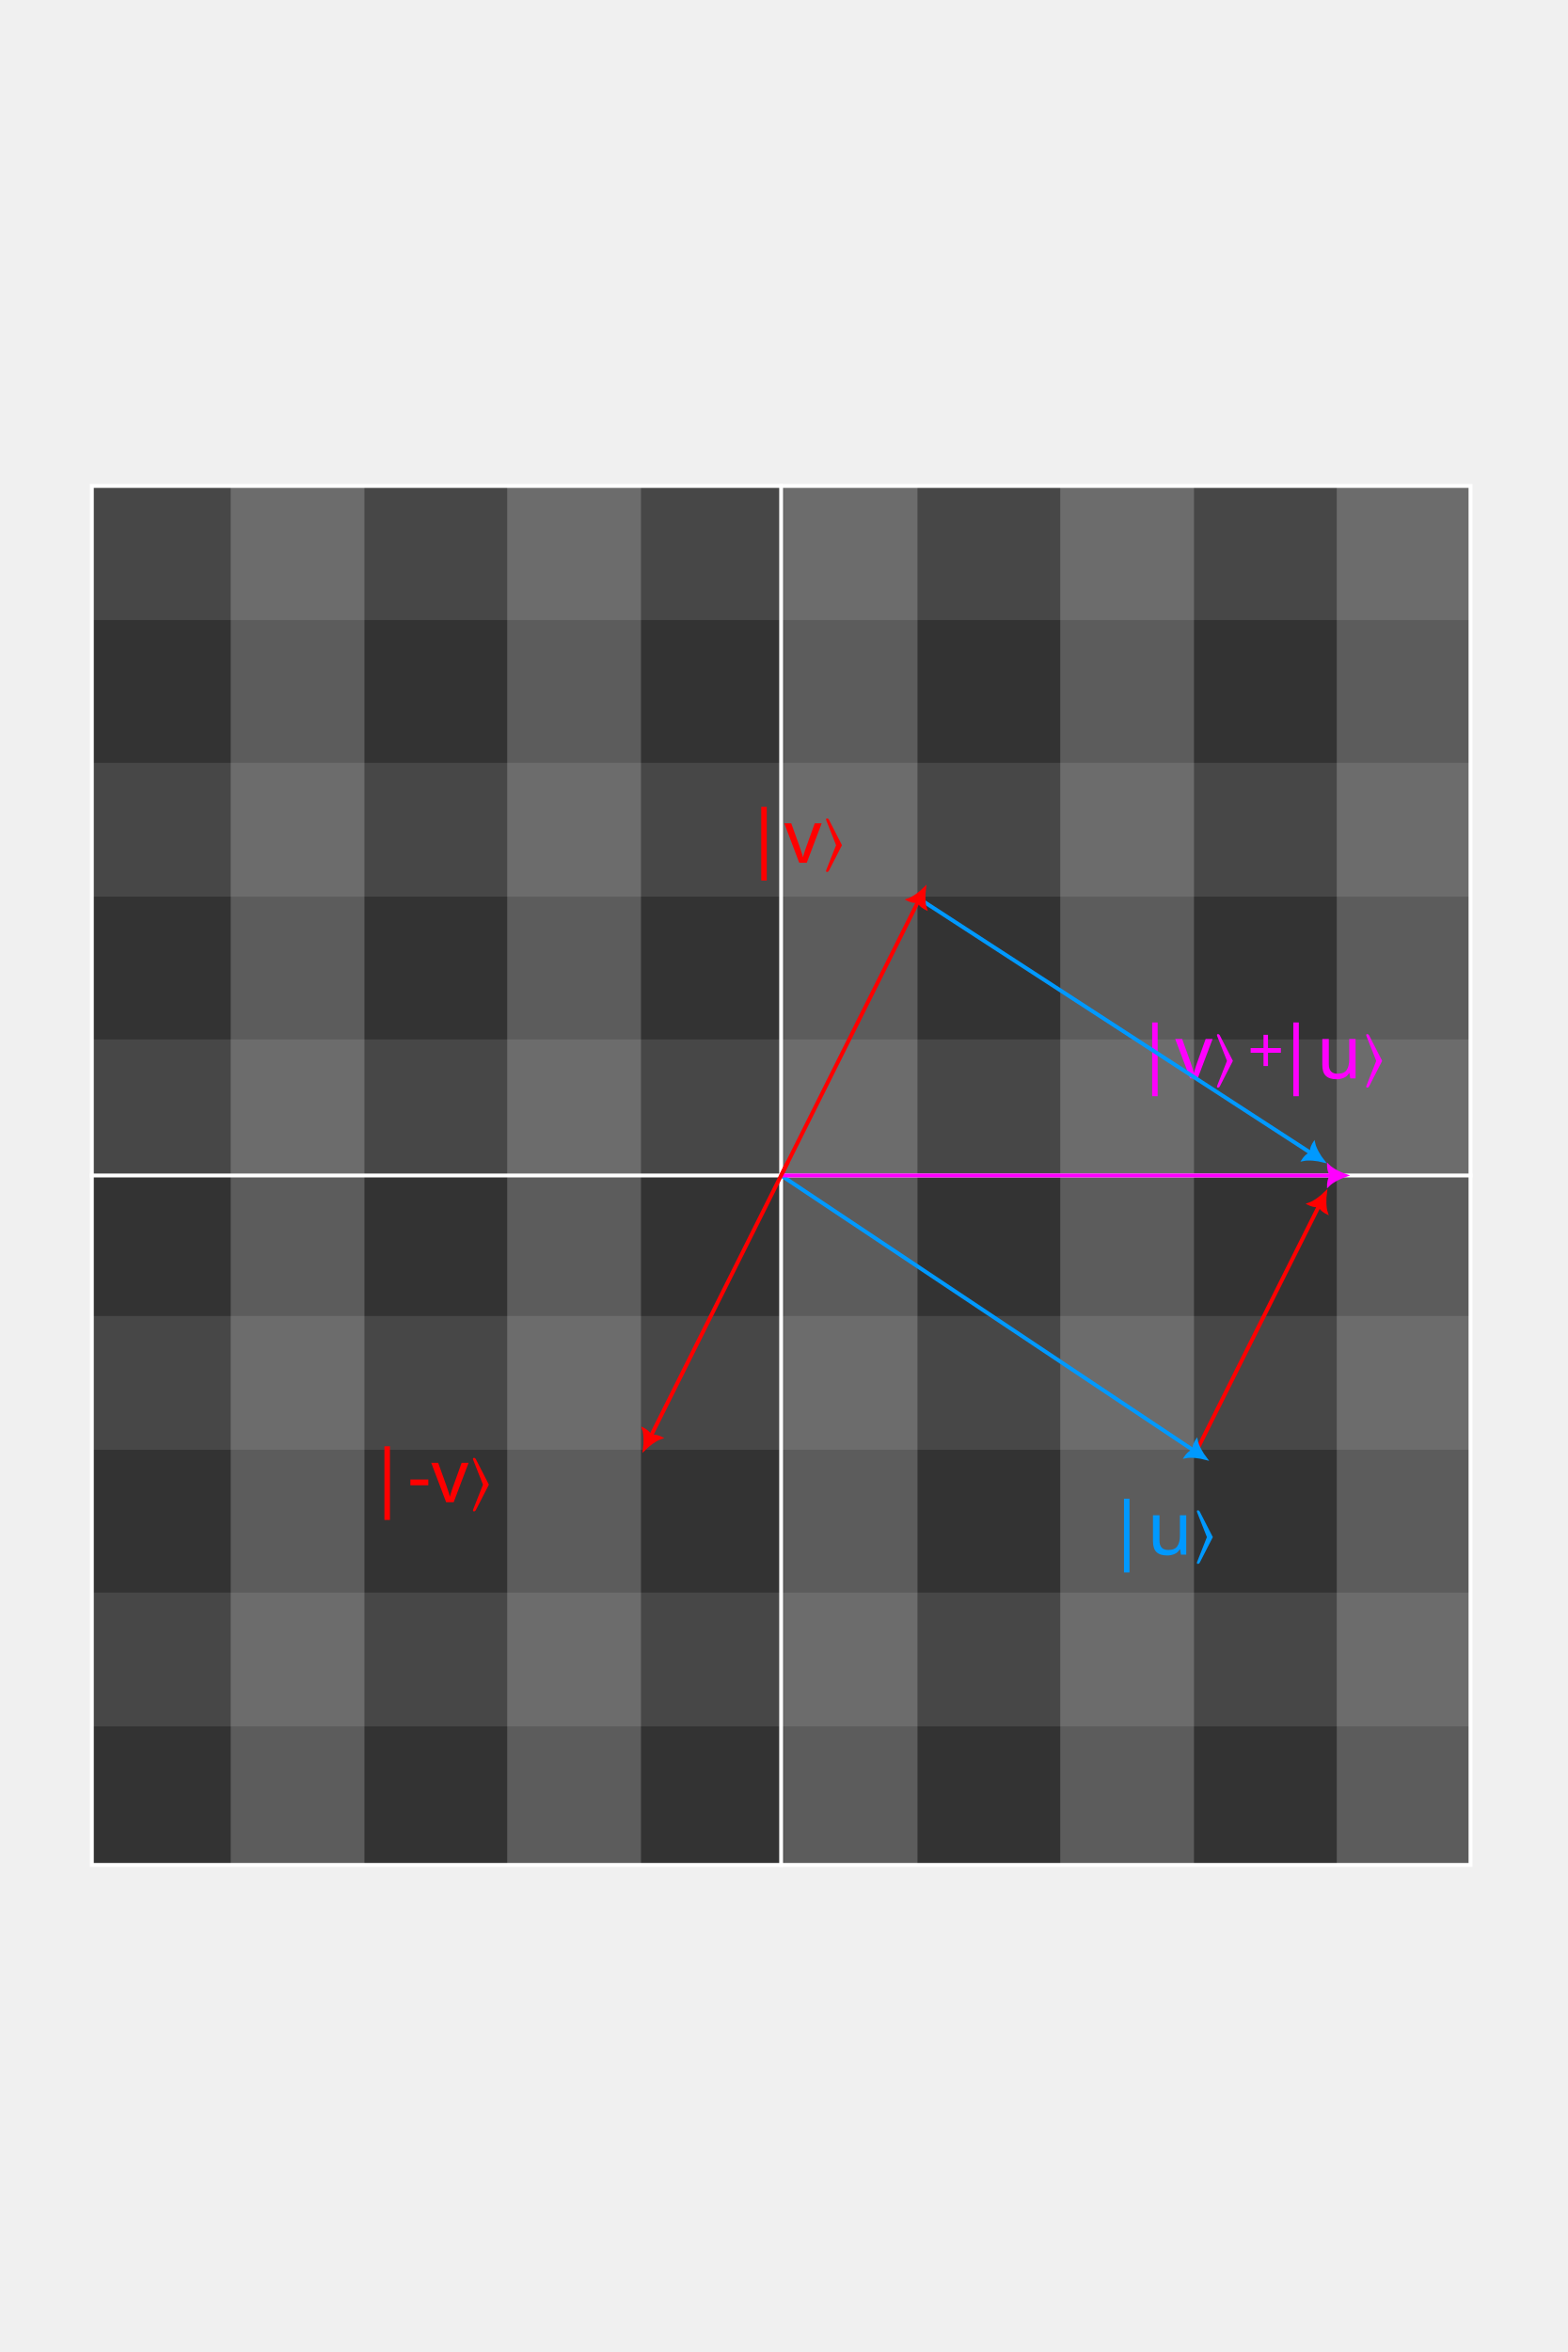
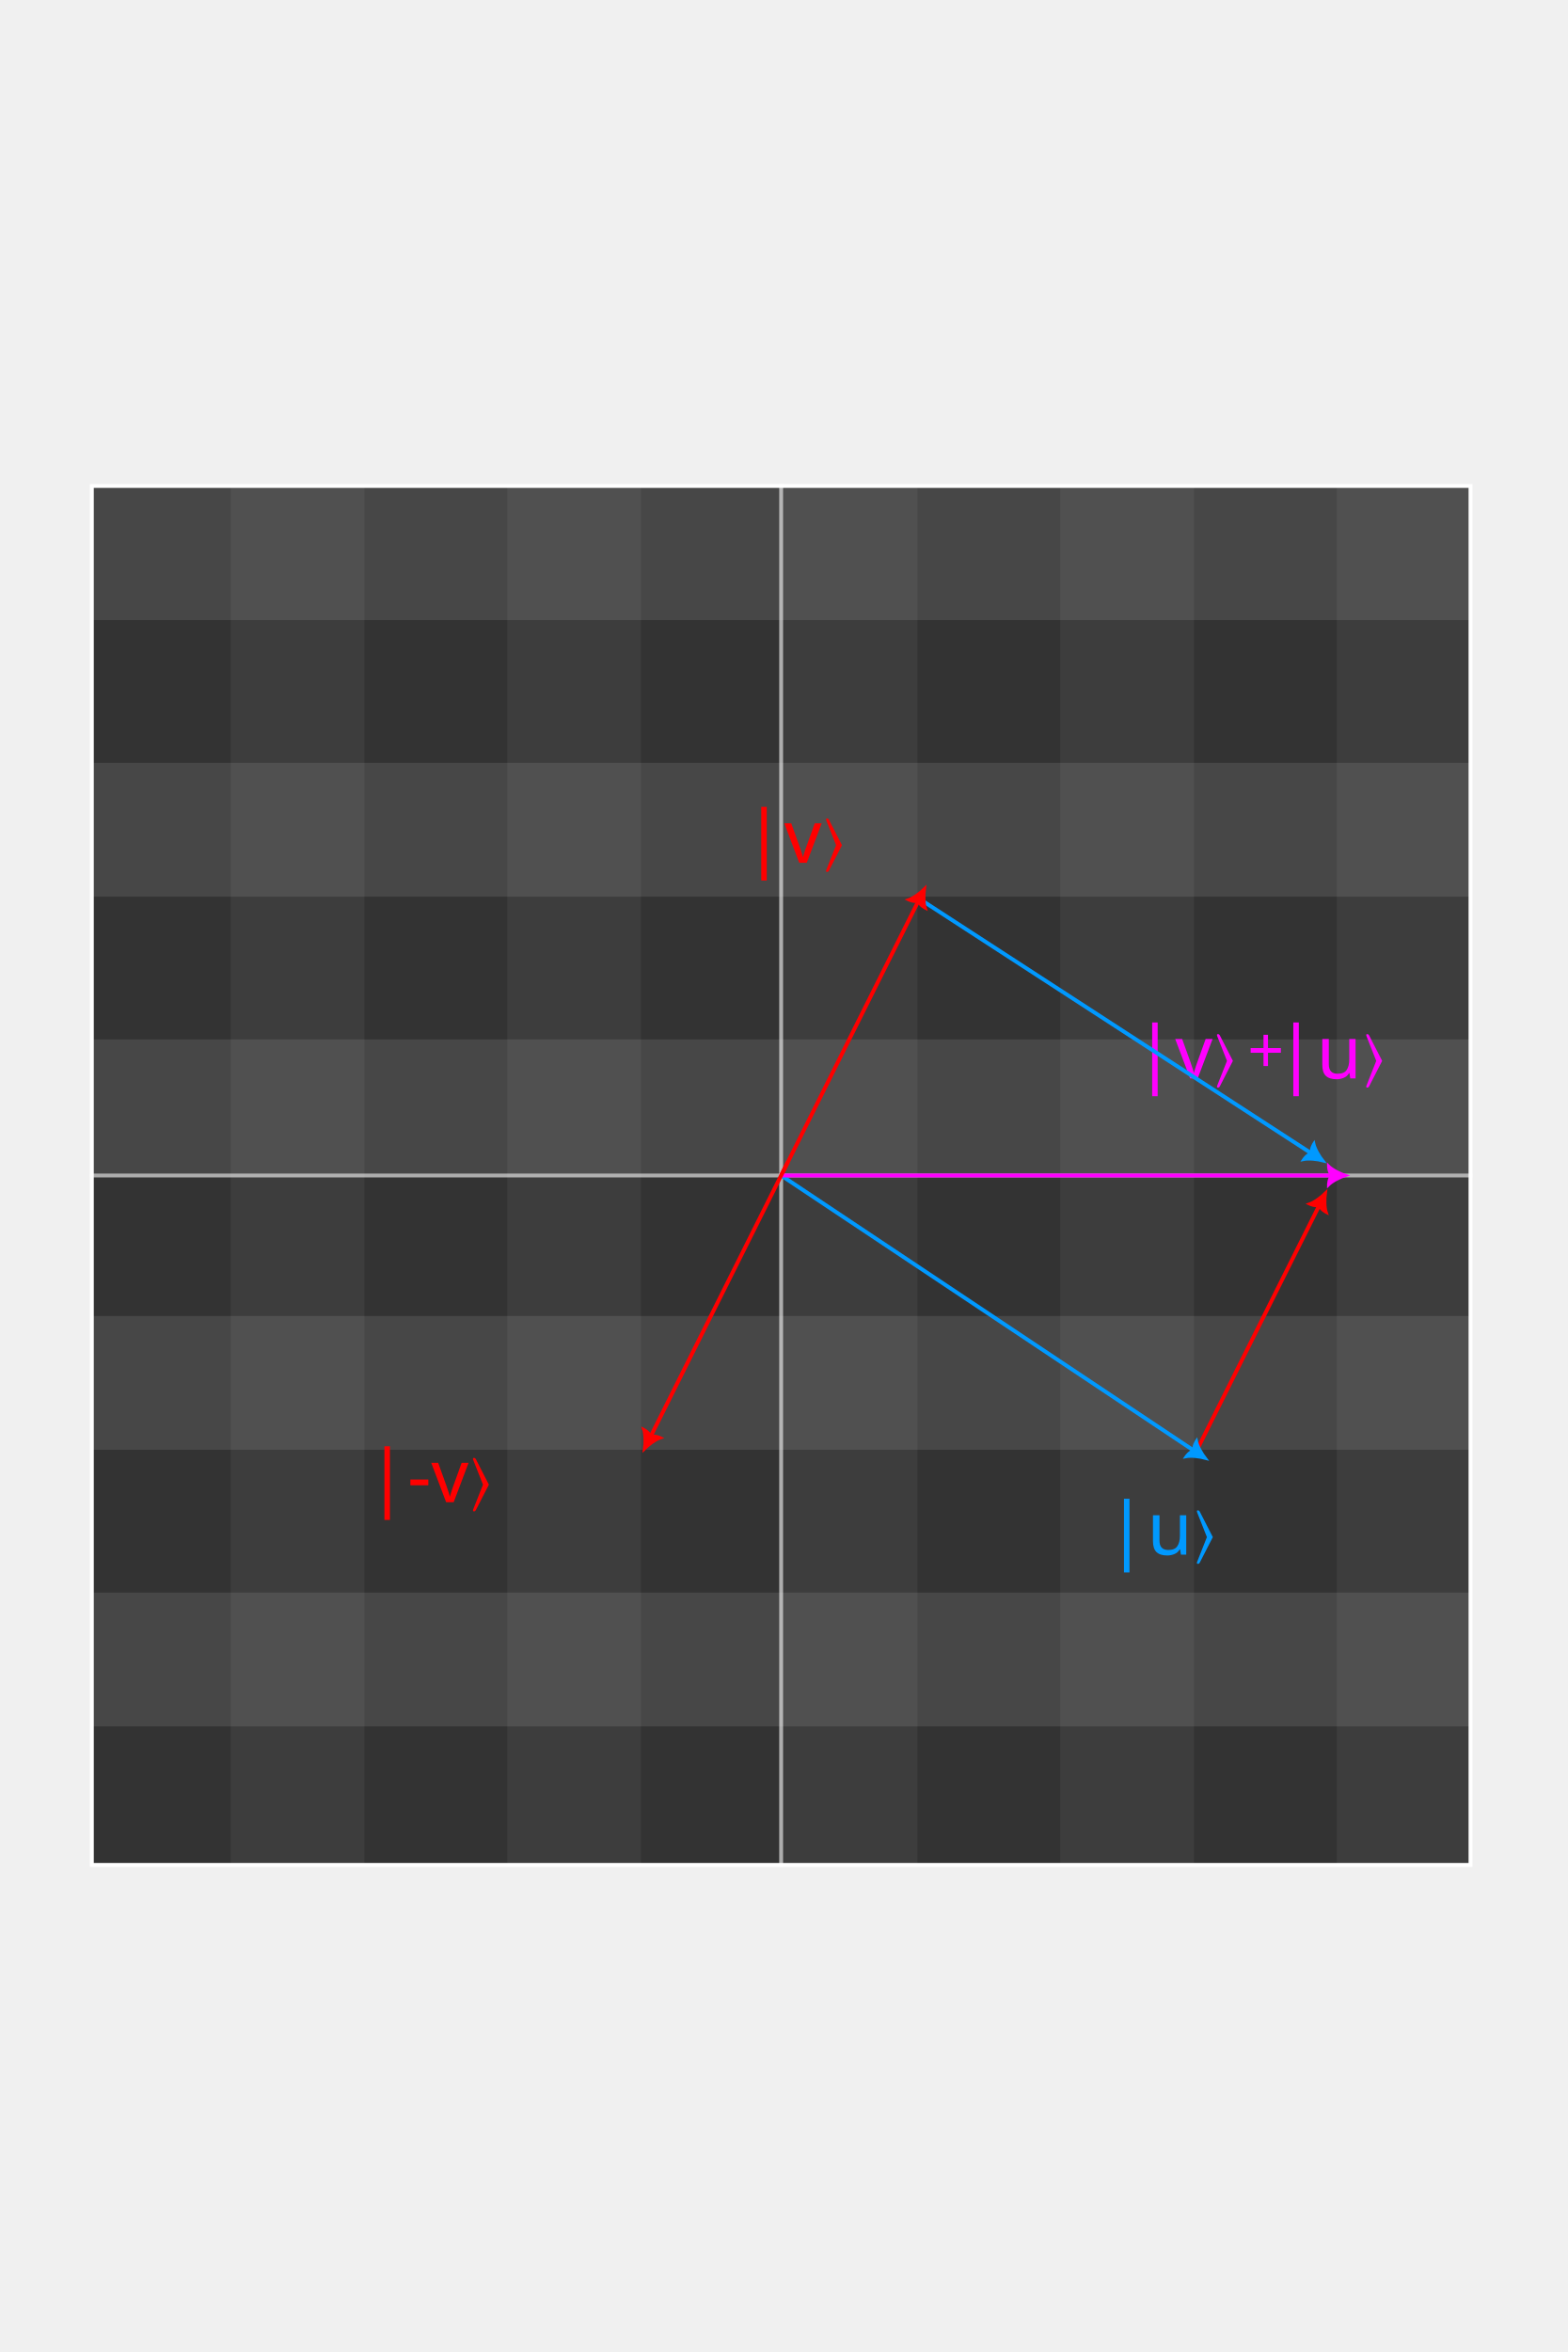
<svg xmlns="http://www.w3.org/2000/svg" width="120mm" height="180mm" viewBox="0 0 120 180" version="1.1" id="svg1">
  <defs id="defs1">
    <marker style="overflow:visible" id="marker21" refX="0" refY="0" orient="auto-start-reverse" markerWidth="1" markerHeight="1" viewBox="0 0 1 1" preserveAspectRatio="xMidYMid">
      <path transform="scale(0.5)" style="fill:context-stroke;fill-rule:evenodd;stroke:context-stroke;stroke-width:1pt" d="m 6,0 c -3,1 -7,3 -9,5 0,0 0,-4 2,-5 -2,-1 -2,-5 -2,-5 2,2 6,4 9,5 z" id="path21" />
    </marker>
    <marker style="overflow:visible" id="ArrowTriangleStylized" refX="0" refY="0" orient="auto-start-reverse" markerWidth="1" markerHeight="1" viewBox="0 0 1 1" preserveAspectRatio="xMidYMid">
      <path transform="scale(0.5)" style="fill:context-stroke;fill-rule:evenodd;stroke:context-stroke;stroke-width:1pt" d="m 6,0 c -3,1 -7,3 -9,5 0,0 0,-4 2,-5 -2,-1 -2,-5 -2,-5 2,2 6,4 9,5 z" id="path4" />
    </marker>
  </defs>
  <g id="layer1" transform="translate(-37.6518,-20.85107)">
    <g id="g25" transform="translate(6.879166,37.04167)">
      <g id="g15">
        <rect style="fill:#333333;stroke:#ffffff;stroke-width:0.3" id="rect1" width="105.533" height="105.533" x="21.001" y="-143.335" transform="rotate(90)" />
-         <rect style="fill:#ffffff;fill-opacity:0.2;stroke:none;stroke-width:0.3" id="rect2" width="105.533" height="10.237" x="21.001" y="-143.335" transform="rotate(90)" />
-         <rect style="fill:#ffffff;fill-opacity:0.2;stroke:none;stroke-width:0.3" id="rect3" width="105.533" height="10.237" x="21.001" y="-122.168" transform="rotate(90)" />
-         <rect style="fill:#ffffff;fill-opacity:0.2;stroke:none;stroke-width:0.3" id="rect4" width="105.533" height="10.237" x="21.001" y="-101.002" transform="rotate(90)" />
-         <rect style="fill:#ffffff;fill-opacity:0.2;stroke:none;stroke-width:0.3" id="rect5" width="105.533" height="10.237" x="21.001" y="-79.835" transform="rotate(90)" />
-         <rect style="fill:#ffffff;fill-opacity:0.2;stroke:none;stroke-width:0.3" id="rect6" width="105.533" height="10.237" x="21.001" y="-58.668" transform="rotate(90)" />
+         <rect style="fill:#ffffff;fill-opacity:0.1;stroke:none;stroke-width:0.3" id="rect15" width="105.533" height="10.237" x="-143.358" y="-31.261" transform="scale(-1)" />
+         <rect style="fill:#ffffff;fill-opacity:0.05;stroke:none;stroke-width:0.3" id="rect2" width="105.533" height="10.237" x="21.001" y="-143.335" transform="rotate(90)" />
+         <rect style="fill:#ffffff;fill-opacity:0.05;stroke:none;stroke-width:0.3" id="rect3" width="105.533" height="10.237" x="21.001" y="-122.168" transform="rotate(90)" />
+         <rect style="fill:#ffffff;fill-opacity:0.05;stroke:none;stroke-width:0.3" id="rect4" width="105.533" height="10.237" x="21.001" y="-101.002" transform="rotate(90)" />
+         <rect style="fill:#ffffff;fill-opacity:0.05;stroke:none;stroke-width:0.3" id="rect5" width="105.533" height="10.237" x="21.001" y="-79.835" transform="rotate(90)" />
+         <rect style="fill:#ffffff;fill-opacity:0.05;stroke:none;stroke-width:0.3" id="rect6" width="105.533" height="10.237" x="21.001" y="-58.668" transform="rotate(90)" />
        <rect style="fill:#ffffff;fill-opacity:0.1;stroke:none;stroke-width:0.3" id="rect11" width="105.533" height="10.237" x="-143.358" y="-115.928" transform="scale(-1)" />
        <rect style="fill:#ffffff;fill-opacity:0.1;stroke:none;stroke-width:0.3" id="rect12" width="105.533" height="10.237" x="-143.358" y="-94.761" transform="scale(-1)" />
        <rect style="fill:#ffffff;fill-opacity:0.1;stroke:none;stroke-width:0.3" id="rect13" width="105.533" height="10.237" x="-143.358" y="-73.594" transform="scale(-1)" />
        <rect style="fill:#ffffff;fill-opacity:0.1;stroke:none;stroke-width:0.3" id="rect14" width="105.533" height="10.237" x="-143.358" y="-52.428" transform="scale(-1)" />
-         <rect style="fill:#ffffff;fill-opacity:0.1;stroke:none;stroke-width:0.3" id="rect15" width="105.533" height="10.237" x="-143.358" y="-31.261" transform="scale(-1)" />
      </g>
      <g id="g5" transform="translate(0.4498772,-4.915342)">
        <text xml:space="preserve" style="font-size:5.644px;line-height:1.8;font-family:'Hoefler Text';-inkscape-font-specification:'Hoefler Text';text-align:center;writing-mode:lr-tb;direction:ltr;text-anchor:middle;fill:#ff00ff;fill-opacity:1;stroke:none;stroke-width:0.3;stroke-dasharray:none" x="138.819" y="71.254" id="text22">
          <tspan id="tspan22" style="font-style:normal;font-variant:normal;font-weight:500;font-stretch:normal;font-size:5.644px;font-family:'CMU Serif';-inkscape-font-specification:'CMU Serif Medium';fill:#ff00ff;fill-opacity:1;stroke:none;stroke-width:0.3" x="138.819" y="71.254">|u〉</tspan>
        </text>
        <text xml:space="preserve" style="font-size:5.644px;line-height:1.8;font-family:'Hoefler Text';-inkscape-font-specification:'Hoefler Text';text-align:center;writing-mode:lr-tb;direction:ltr;text-anchor:middle;fill:#ff00ff;fill-opacity:1;stroke:none;stroke-width:0.3;stroke-dasharray:none" x="127.706" y="71.254" id="text3">
          <tspan id="tspan3" style="font-style:normal;font-variant:normal;font-weight:500;font-stretch:normal;font-size:5.644px;font-family:'CMU Serif';-inkscape-font-specification:'CMU Serif Medium';fill:#ff00ff;fill-opacity:1;stroke:none;stroke-width:0.3" x="127.706" y="71.254">|v〉</tspan>
        </text>
        <text xml:space="preserve" style="font-size:4.939px;line-height:1.8;font-family:'Hoefler Text';-inkscape-font-specification:'Hoefler Text';text-align:center;writing-mode:lr-tb;direction:ltr;text-anchor:middle;fill:#ff00ff;fill-opacity:1;stroke:none;stroke-width:0.3;stroke-dasharray:none" x="132.996" y="70.854" id="text5">
          <tspan id="tspan5" style="font-style:normal;font-variant:normal;font-weight:normal;font-stretch:normal;font-size:4.939px;font-family:'CMU Sans Serif Demi Condensed';-inkscape-font-specification:'CMU Sans Serif Demi Condensed, ';fill:#ff00ff;fill-opacity:1;stroke:none;stroke-width:0.3" x="132.996" y="70.854">+</tspan>
        </text>
      </g>
-       <path style="fill:none;fill-opacity:0.1;stroke:#ffffff;stroke-width:0.3;stroke-dasharray:none" d="M 37.652,73.768 H 143.485" id="path15" />
-       <path style="fill:none;fill-opacity:0.1;stroke:#ffffff;stroke-width:0.3;stroke-dasharray:none" d="m 90.568,20.851 7e-6,105.833" id="path16" />
+       <path style="fill:none;fill-opacity:0.1;stroke:#ffffff;stroke-width:0.3;stroke-dasharray:none;opacity:0.6" d="M 37.652,73.768 H 143.485" id="path15" />
+       <path style="fill:none;fill-opacity:0.1;stroke:#ffffff;stroke-width:0.3;stroke-dasharray:none;opacity:0.6" d="m 90.568,20.851 7e-6,105.833" id="path16" />
      <path style="fill:none;fill-opacity:0.1;stroke:#0099ff;stroke-width:0.3;stroke-dasharray:none;stroke-opacity:1;marker-end:url(#marker21)" d="m 101.152,52.601 30.163,19.579" id="path19" />
      <path style="fill:none;fill-opacity:0.1;stroke:#ff0000;stroke-width:0.3;stroke-dasharray:none;stroke-opacity:1;marker-end:url(#ArrowTriangleStylized)" d="M 90.568,73.768 101.152,52.601" id="path17" />
      <path style="fill:none;fill-opacity:0.1;stroke:#ff0000;stroke-width:0.3;stroke-dasharray:none;stroke-opacity:1;marker-end:url(#ArrowTriangleStylized)" d="m 122.318,94.934 9.525,-19.05" id="path20" />
      <path style="fill:none;fill-opacity:0.1;stroke:#0099ff;stroke-width:0.3;stroke-dasharray:none;stroke-opacity:1;marker-end:url(#marker21)" d="M 90.568,73.768 122.318,94.934" id="path18" />
      <text xml:space="preserve" style="font-size:5.644px;line-height:1.8;font-family:'Hoefler Text';-inkscape-font-specification:'Hoefler Text';text-align:center;writing-mode:lr-tb;direction:ltr;text-anchor:middle;fill:#0099ff;fill-opacity:1;stroke:none;stroke-width:0.3;stroke-dasharray:none" x="124.841" y="102.79" id="text20">
        <tspan id="tspan20" style="font-style:normal;font-variant:normal;font-weight:500;font-stretch:normal;font-size:5.644px;font-family:'CMU Serif';-inkscape-font-specification:'CMU Serif Medium';fill:#0099ff;fill-opacity:1;stroke:none;stroke-width:0.3" x="124.841" y="102.79">|u〉</tspan>
      </text>
      <text xml:space="preserve" style="font-size:5.644px;line-height:1.8;font-family:'Hoefler Text';-inkscape-font-specification:'Hoefler Text';text-align:center;writing-mode:lr-tb;direction:ltr;text-anchor:middle;fill:#ff0000;fill-opacity:1;stroke:#ffffff;stroke-width:0.3;stroke-dasharray:none" x="96.763" y="49.836" id="text21">
        <tspan id="tspan21" style="font-style:normal;font-variant:normal;font-weight:500;font-stretch:normal;font-size:5.644px;font-family:'CMU Serif';-inkscape-font-specification:'CMU Serif Medium';fill:#ff0000;fill-opacity:1;stroke:none;stroke-width:0.3" x="96.763" y="49.836">|v〉</tspan>
      </text>
      <path style="fill:none;fill-opacity:0.1;stroke:#ff00ff;stroke-width:0.3;stroke-dasharray:none;stroke-opacity:1;marker-end:url(#marker21)" d="m 90.568,73.768 42.333,-1e-6" id="path22" />
      <path style="fill:none;fill-opacity:0.1;stroke:#ff0000;stroke-width:0.3;stroke-dasharray:none;stroke-opacity:1;marker-end:url(#ArrowTriangleStylized)" d="M 91.075,72.747 80.492,93.914" id="path33" />
      <text xml:space="preserve" style="font-size:5.644px;line-height:1.8;font-family:'Hoefler Text';-inkscape-font-specification:'Hoefler Text';text-align:end;writing-mode:lr-tb;direction:ltr;text-anchor:end;fill:#ff0000;fill-opacity:1;stroke:#ffffff;stroke-width:0.3;stroke-dasharray:none" x="78.804" y="98.77" id="text33">
        <tspan id="tspan33" style="font-style:normal;font-variant:normal;font-weight:500;font-stretch:normal;font-size:5.644px;font-family:'CMU Serif';-inkscape-font-specification:'CMU Serif Medium';text-align:end;text-anchor:end;fill:#ff0000;fill-opacity:1;stroke:none;stroke-width:0.3" x="78.804" y="98.77">|-v〉</tspan>
      </text>
    </g>
  </g>
</svg>
